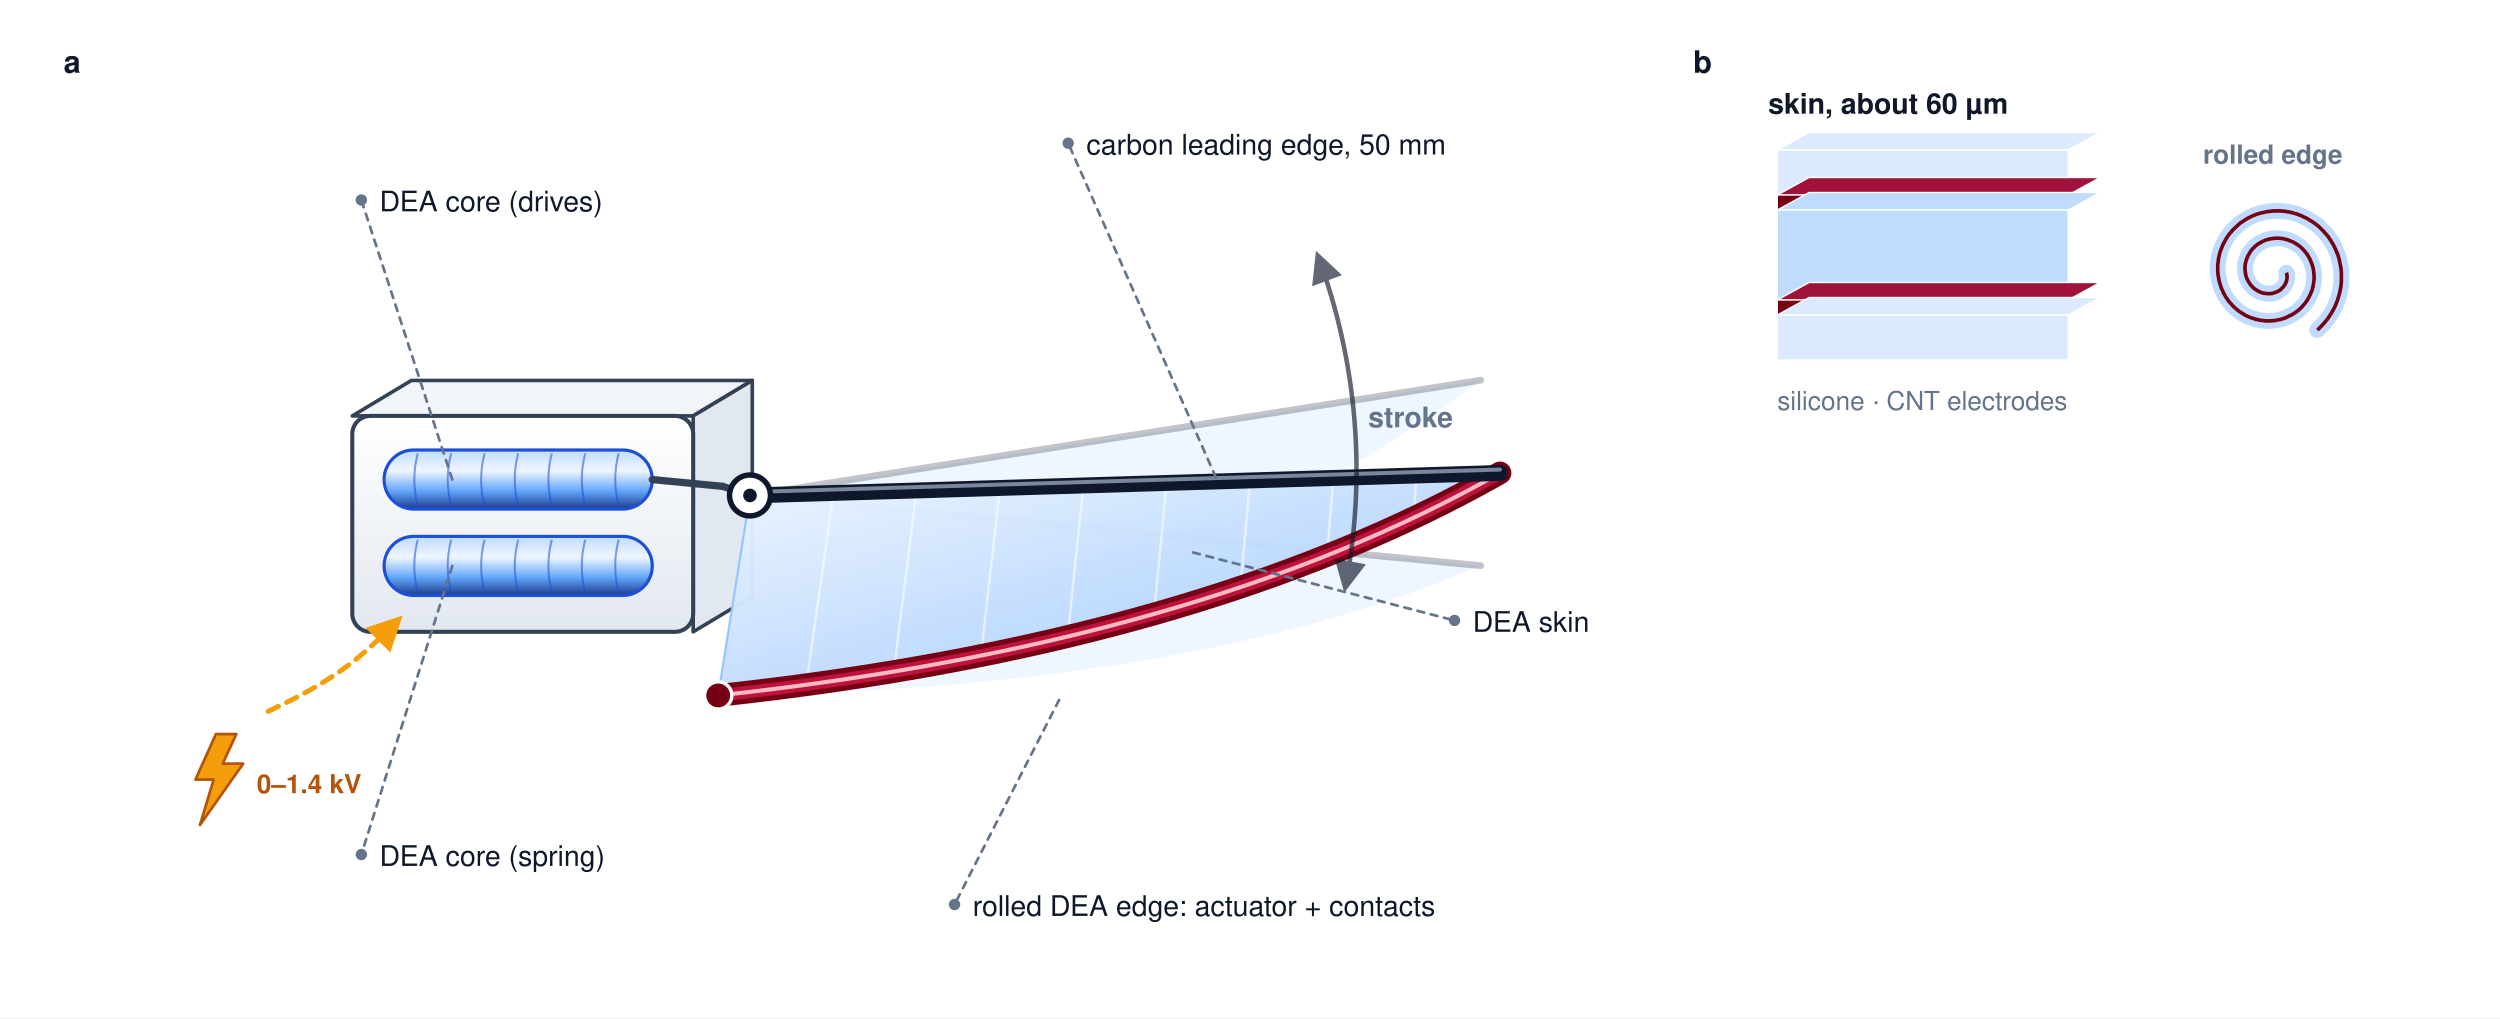
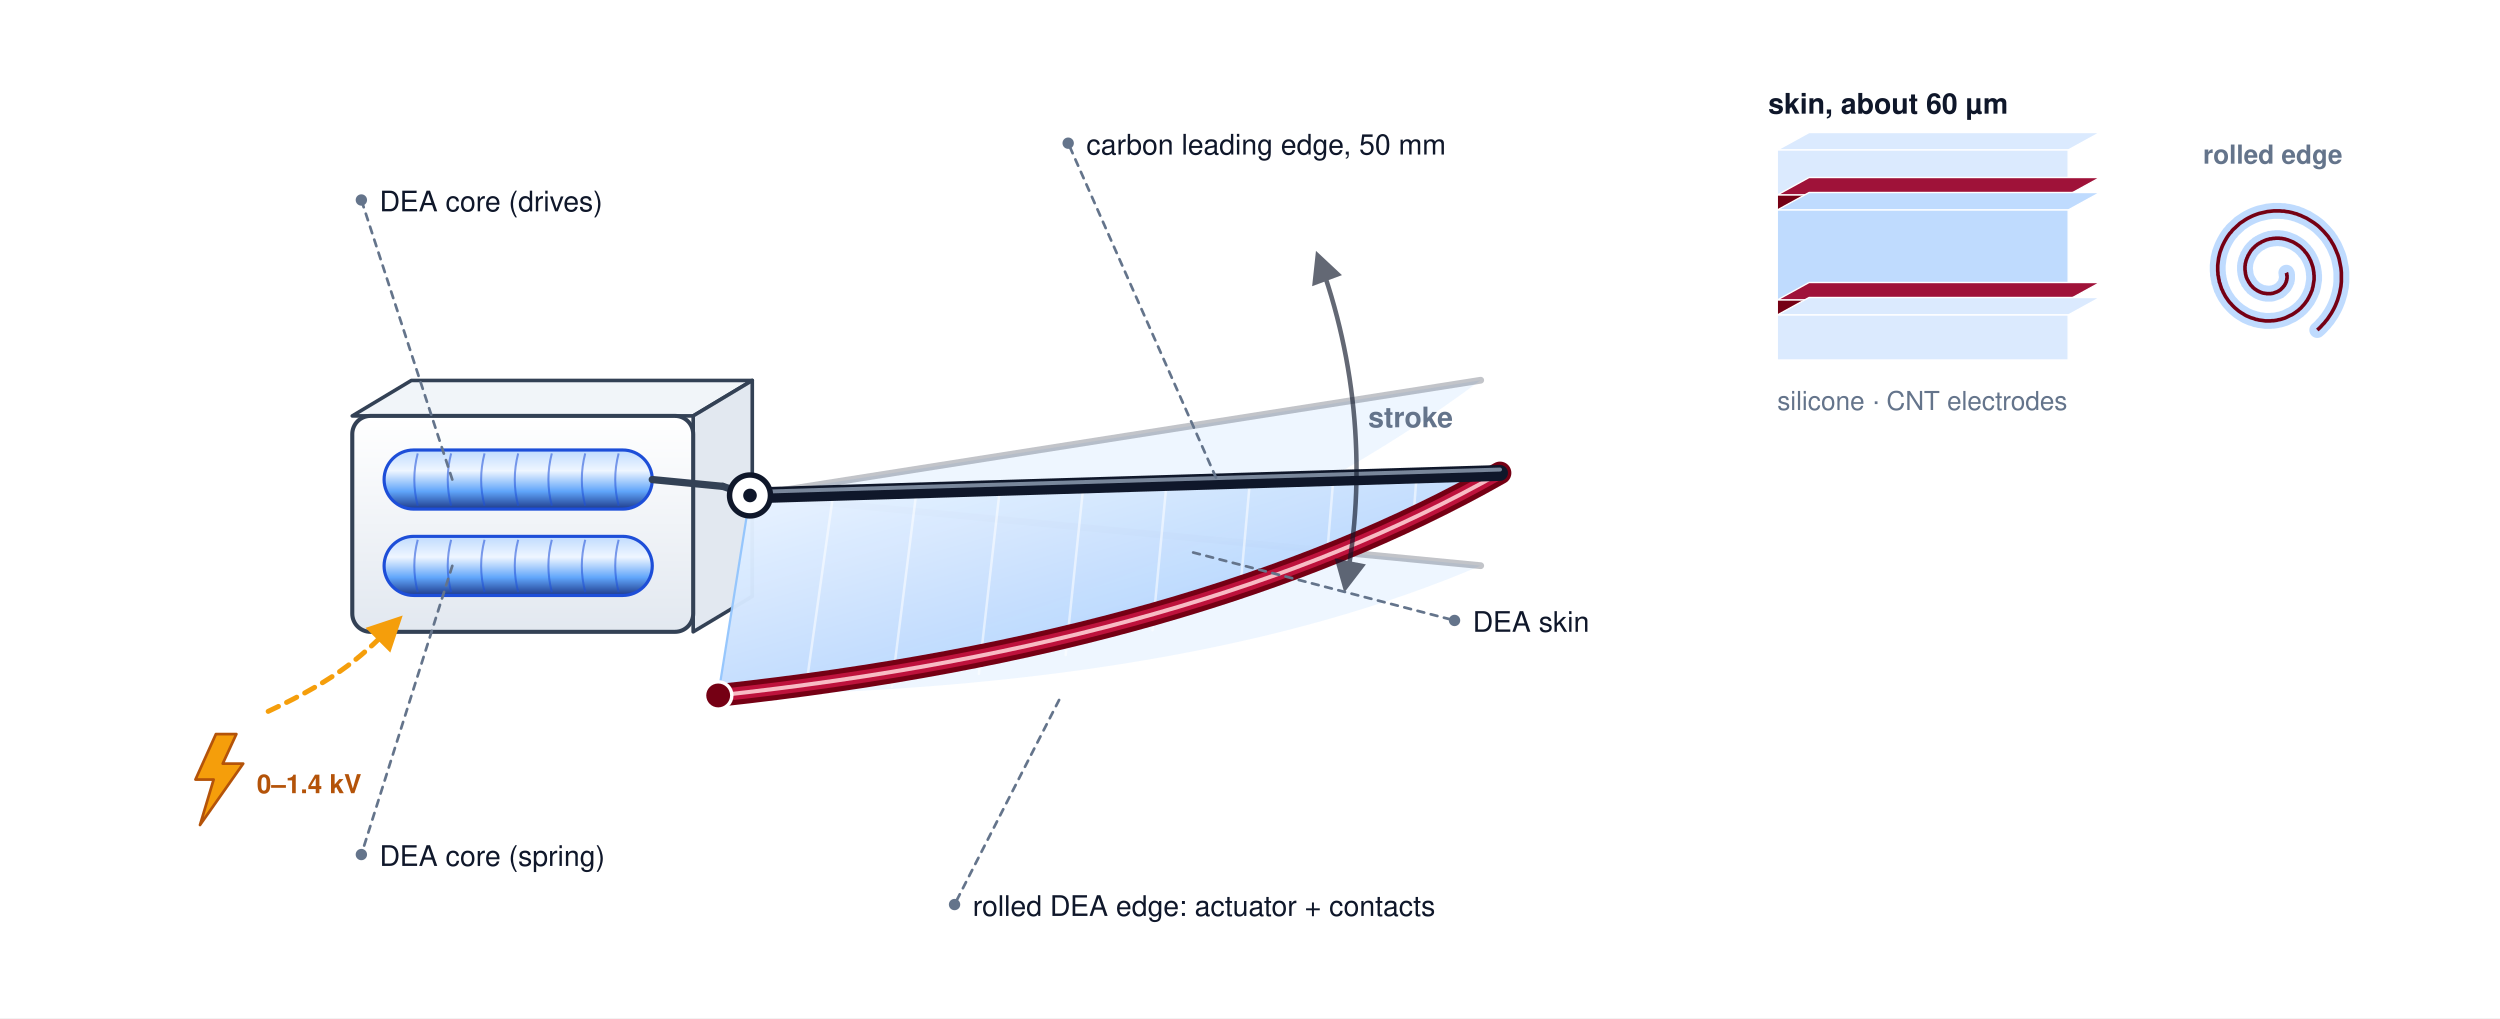
<svg xmlns="http://www.w3.org/2000/svg" viewBox="0 72 1100 448" width="1100" height="448" font-family="Helvetica,Arial,sans-serif" role="img" aria-label="B-cube robot schematic">
  <defs>
    <linearGradient id="skin" x1="0" y1="0" x2="1" y2="1">
      <stop offset="0" stop-color="#eff6ff" />
      <stop offset="0.55" stop-color="#bfdbfe" />
      <stop offset="1" stop-color="#60a5fa" />
    </linearGradient>
    <linearGradient id="skinV" x1="0" y1="0" x2="1" y2="1">
      <stop offset="0" stop-color="#fffbeb" />
      <stop offset="0.5" stop-color="#fde68a" />
      <stop offset="1" stop-color="#f59e0b" />
    </linearGradient>
    <linearGradient id="carbon" x1="0" y1="0" x2="0" y2="1">
      <stop offset="0" stop-color="#475569" />
      <stop offset="0.5" stop-color="#0f172a" />
      <stop offset="1" stop-color="#334155" />
    </linearGradient>
    <linearGradient id="core" x1="0" y1="0" x2="0" y2="1">
      <stop offset="0" stop-color="#bfdbfe" />
      <stop offset="0.35" stop-color="#eff6ff" />
      <stop offset="0.7" stop-color="#60a5fa" />
      <stop offset="1" stop-color="#1e3a8a" />
    </linearGradient>
    <linearGradient id="frame" x1="0" y1="0" x2="0" y2="1">
      <stop offset="0" stop-color="#ffffff" />
      <stop offset="1" stop-color="#e2e8f0" />
    </linearGradient>
    <linearGradient id="card" x1="0" y1="0" x2="0" y2="1">
      <stop offset="0" stop-color="#ffffff" />
      <stop offset="1" stop-color="#f8fafc" />
    </linearGradient>
    <linearGradient id="air" x1="0" y1="0" x2="1" y2="0">
      <stop offset="0" stop-color="#f0fdfa" />
      <stop offset="1" stop-color="#ccfbf1" />
    </linearGradient>
    <radialGradient id="glow">
      <stop offset="0" stop-color="#fbbf24" stop-opacity="0.55" />
      <stop offset="1" stop-color="#fbbf24" stop-opacity="0" />
    </radialGradient>
    <radialGradient id="ball" cx="0.35" cy="0.3">
      <stop offset="0" stop-color="#ffffff" />
      <stop offset="0.4" stop-color="#93c5fd" />
      <stop offset="1" stop-color="#1d4ed8" />
    </radialGradient>
    <radialGradient id="ballR" cx="0.35" cy="0.3">
      <stop offset="0" stop-color="#ffffff" />
      <stop offset="0.4" stop-color="#fda4af" />
      <stop offset="1" stop-color="#750014" />
    </radialGradient>
    <filter id="sh" x="-20%" y="-20%" width="140%" height="160%">
      <feDropShadow dx="0" dy="3" stdDeviation="4" flood-color="#0f172a" flood-opacity="0.16" />
    </filter>
    <filter id="soft" x="-10%" y="-10%" width="120%" height="140%">
      <feDropShadow dx="0" dy="1.5" stdDeviation="2" flood-color="#0f172a" flood-opacity="0.18" />
    </filter>
    <marker id="ah" viewBox="0 0 10 10" refX="8" refY="5" markerWidth="7" markerHeight="7" orient="auto-start-reverse">
      <path d="M0,0 L10,5 L0,10 z" fill="#0f172a" />
    </marker>
    <marker id="ahA" viewBox="0 0 10 10" refX="8" refY="5" markerWidth="7" markerHeight="7" orient="auto-start-reverse">
      <path d="M0,0 L10,5 L0,10 z" fill="#f59e0b" />
    </marker>
    <marker id="ahM" viewBox="0 0 10 10" refX="8" refY="5" markerWidth="7" markerHeight="7" orient="auto-start-reverse">
      <path d="M0,0 L10,5 L0,10 z" fill="#750014" />
    </marker>
    <marker id="ahT" viewBox="0 0 10 10" refX="8" refY="5" markerWidth="7" markerHeight="7" orient="auto-start-reverse">
      <path d="M0,0 L10,5 L0,10 z" fill="#0d9488" />
    </marker>
    <marker id="ahB" viewBox="0 0 10 10" refX="8" refY="5" markerWidth="7" markerHeight="7" orient="auto-start-reverse">
      <path d="M0,0 L10,5 L0,10 z" fill="#1d4ed8" />
    </marker>
  </defs>
  <rect x="0" y="72" width="1100" height="448" fill="#ffffff" />
  <polygon points="155.0,255.0 305.0,255.0 331.0,239.4 181.0,239.4" fill="#f1f5f9" stroke="#334155" stroke-width="1.6" stroke-linejoin="round" />
  <polygon points="305.0,255.0 331.0,239.4 331.0,334.4 305.0,350.0" fill="#e2e8f0" stroke="#334155" stroke-width="1.6" stroke-linejoin="round" />
  <rect x="155.0" y="255.0" width="150.0" height="95.0" rx="8.0" fill="url(#frame)" stroke="#334155" stroke-width="1.8" />
  <rect x="169.0" y="270.0" width="118.0" height="26.0" rx="13.0" fill="url(#core)" stroke="#1d4ed8" stroke-width="1.4" />
  <path d="M183.8,271.5 q-3,11.5 0,23.0" stroke="#1d4ed8" stroke-width="0.9" fill="none" opacity="0.55" />
  <path d="M198.5,271.5 q-3,11.5 0,23.0" stroke="#1d4ed8" stroke-width="0.9" fill="none" opacity="0.55" />
  <path d="M213.2,271.5 q-3,11.5 0,23.0" stroke="#1d4ed8" stroke-width="0.9" fill="none" opacity="0.55" />
  <path d="M228.0,271.5 q-3,11.5 0,23.0" stroke="#1d4ed8" stroke-width="0.9" fill="none" opacity="0.55" />
  <path d="M242.8,271.5 q-3,11.5 0,23.0" stroke="#1d4ed8" stroke-width="0.9" fill="none" opacity="0.55" />
  <path d="M257.5,271.5 q-3,11.5 0,23.0" stroke="#1d4ed8" stroke-width="0.9" fill="none" opacity="0.55" />
  <path d="M272.2,271.5 q-3,11.5 0,23.0" stroke="#1d4ed8" stroke-width="0.9" fill="none" opacity="0.55" />
  <rect x="169.0" y="308.0" width="118.0" height="26.0" rx="13.0" fill="url(#core)" stroke="#1d4ed8" stroke-width="1.4" />
  <path d="M183.8,309.5 q-3,11.5 0,23.0" stroke="#1d4ed8" stroke-width="0.9" fill="none" opacity="0.55" />
  <path d="M198.5,309.5 q-3,11.5 0,23.0" stroke="#1d4ed8" stroke-width="0.9" fill="none" opacity="0.55" />
  <path d="M213.2,309.5 q-3,11.5 0,23.0" stroke="#1d4ed8" stroke-width="0.9" fill="none" opacity="0.55" />
  <path d="M228.0,309.5 q-3,11.5 0,23.0" stroke="#1d4ed8" stroke-width="0.9" fill="none" opacity="0.55" />
  <path d="M242.8,309.5 q-3,11.5 0,23.0" stroke="#1d4ed8" stroke-width="0.9" fill="none" opacity="0.55" />
  <path d="M257.5,309.5 q-3,11.5 0,23.0" stroke="#1d4ed8" stroke-width="0.9" fill="none" opacity="0.55" />
  <path d="M272.2,309.5 q-3,11.5 0,23.0" stroke="#1d4ed8" stroke-width="0.9" fill="none" opacity="0.55" />
  <line x1="287.0" y1="283.0" x2="318.0" y2="286.0" stroke="#334155" stroke-width="3.2" stroke-linecap="round" />
  <line x1="318.0" y1="286.0" x2="330.0" y2="290.0" stroke="#334155" stroke-width="3.2" stroke-linecap="round" />
  <path d="M330.0,290.0 L651.5,239.3 Q523.8,334.6 316.0,378.0 Z" fill="#93c5fd" opacity="0.16" />
  <line x1="330.0" y1="290.0" x2="651.5" y2="239.3" stroke="#0f172a" stroke-width="3.0" stroke-linecap="round" opacity="0.256" />
  <path d="M330.0,290.0 L651.5,320.9 Q523.8,375.5 316.0,378.0 Z" fill="#93c5fd" opacity="0.16" />
  <line x1="330.0" y1="290.0" x2="651.5" y2="320.9" stroke="#0f172a" stroke-width="3.0" stroke-linecap="round" opacity="0.256" />
  <path d="M330.0,290.0 L660.0,280.1 Q528.0,355.1 316.0,378.0 Z" fill="url(#skin)" stroke="#93c5fd" stroke-width="1" opacity="0.96" />
  <line x1="366.7" y1="288.9" x2="354.2" y2="377.4" stroke="#ffffff" stroke-width="1.1" stroke-linecap="round" opacity="0.55" />
  <line x1="403.3" y1="287.8" x2="392.4" y2="374.2" stroke="#ffffff" stroke-width="1.1" stroke-linecap="round" opacity="0.55" />
  <line x1="440.0" y1="286.7" x2="430.7" y2="368.5" stroke="#ffffff" stroke-width="1.1" stroke-linecap="round" opacity="0.55" />
  <line x1="476.7" y1="285.6" x2="468.9" y2="360.2" stroke="#ffffff" stroke-width="1.1" stroke-linecap="round" opacity="0.55" />
  <line x1="513.3" y1="284.5" x2="507.1" y2="349.3" stroke="#ffffff" stroke-width="1.1" stroke-linecap="round" opacity="0.55" />
  <line x1="550.0" y1="283.4" x2="545.3" y2="335.8" stroke="#ffffff" stroke-width="1.1" stroke-linecap="round" opacity="0.55" />
  <line x1="586.7" y1="282.3" x2="583.6" y2="319.8" stroke="#ffffff" stroke-width="1.1" stroke-linecap="round" opacity="0.55" />
  <line x1="623.3" y1="281.2" x2="621.8" y2="301.2" stroke="#ffffff" stroke-width="1.1" stroke-linecap="round" opacity="0.55" />
  <path d="M316.0,378.0 Q528.0,355.1 660.0,280.1" stroke="#750014" stroke-width="10.0" fill="none" stroke-linecap="round" stroke-linejoin="round" />
  <path d="M316.0,378.0 Q528.0,355.1 660.0,280.1" stroke="#be123c" stroke-width="5.5" fill="none" stroke-linecap="round" stroke-linejoin="round" />
  <path d="M316.0,378.0 Q528.0,355.1 660.0,280.1" stroke="#fecdd3" stroke-width="1.8" fill="none" stroke-linecap="round" stroke-linejoin="round" opacity="0.9" />
  <line x1="330.0" y1="290.0" x2="660.0" y2="280.1" stroke="#0f172a" stroke-width="7.0" stroke-linecap="round" />
  <line x1="330.0" y1="288.5" x2="660.0" y2="278.6" stroke="#94a3b8" stroke-width="1.75" stroke-linecap="round" opacity="0.8" />
  <circle cx="316.0" cy="378.0" r="6.0" fill="#750014" stroke="#fff" stroke-width="1.5" />
  <circle cx="330.0" cy="290.0" r="9.0" fill="#fff" stroke="#0f172a" stroke-width="2.4" />
  <circle cx="330.0" cy="290.0" r="3.0" fill="#0f172a" />
  <path d="M580.0,185.0 A270,270 0 0 1 592.0,330.0" stroke="#0f172a" stroke-width="2" fill="none" stroke-linecap="round" stroke-linejoin="round" marker-start="url(#ah)" marker-end="url(#ah)" opacity="0.65" />
  <text x="602.0" y="260.0" font-size="12.5" fill="#64748b" font-weight="600" text-anchor="start" opacity="1">stroke</text>
  <polygon points="95.0,395.0 86.0,415.0 94.0,415.0 88.0,435.0 107.0,408.0 98.0,408.0 104.0,395.0" fill="#f59e0b" stroke="#b45309" stroke-width="1.2" stroke-linejoin="round" />
  <text x="113.0" y="421.0" font-size="11.5" fill="#b45309" font-weight="600" text-anchor="start" opacity="1">0–1.4 kV</text>
  <path d="M118,385 C150,370 160,360 175,345" stroke="#f59e0b" stroke-width="2.2" fill="none" stroke-linecap="round" stroke-linejoin="round" marker-end="url(#ahA)" stroke-dasharray="5 4" />
  <line x1="199.0" y1="283.0" x2="159.0" y2="160.0" stroke="#64748b" stroke-width="1.2" stroke-linecap="round" stroke-dasharray="3 3" />
  <circle cx="159.0" cy="160" r="2.5" fill="#64748b" />
  <text x="167.0" y="165.0" font-size="12.5" fill="#0f172a" font-weight="400" text-anchor="start" opacity="1">DEA core (drives)</text>
  <line x1="199.0" y1="321.0" x2="159.0" y2="448.0" stroke="#64748b" stroke-width="1.2" stroke-linecap="round" stroke-dasharray="3 3" />
  <circle cx="159.0" cy="448" r="2.5" fill="#64748b" />
  <text x="167.0" y="453.0" font-size="12.5" fill="#0f172a" font-weight="400" text-anchor="start" opacity="1">DEA core (spring)</text>
  <line x1="535.0" y1="282.1" x2="470.0" y2="135.0" stroke="#64748b" stroke-width="1.2" stroke-linecap="round" stroke-dasharray="3 3" />
  <circle cx="470" cy="135" r="2.5" fill="#64748b" />
  <text x="478.0" y="140.0" font-size="12.5" fill="#0f172a" font-weight="400" text-anchor="start" opacity="1">carbon leading edge, 50 mm</text>
  <line x1="525.0" y1="315.1" x2="640.0" y2="345.0" stroke="#64748b" stroke-width="1.2" stroke-linecap="round" stroke-dasharray="3 3" />
  <circle cx="640" cy="345" r="2.5" fill="#64748b" />
  <text x="648.0" y="350.0" font-size="12.5" fill="#0f172a" font-weight="400" text-anchor="start" opacity="1">DEA skin</text>
  <line x1="466.0" y1="380.0" x2="420.0" y2="470.0" stroke="#64748b" stroke-width="1.2" stroke-linecap="round" stroke-dasharray="3 3" />
  <circle cx="420" cy="470" r="2.5" fill="#64748b" />
  <text x="428.0" y="475.0" font-size="12.5" fill="#0f172a" font-weight="400" text-anchor="start" opacity="1">rolled DEA edge: actuator + contacts</text>
  <text x="778.0" y="122.0" font-size="12.5" fill="#0f172a" font-weight="600" text-anchor="start" opacity="1">skin, about 60 µm</text>
  <polygon points="782.0,138.0 910.0,138.0 924.0,130.3 796.0,130.3" fill="#dbeafe" stroke="#ffffff" stroke-width="0.6" stroke-linejoin="round" />
  <rect x="782" y="138.0" width="128" height="19.8" fill="#dbeafe" stroke="#fff" stroke-width="0.6" />
  <polygon points="782.0,157.8 910.0,157.8 924.0,150.1 796.0,150.1" fill="#9f1239" stroke="#ffffff" stroke-width="0.6" stroke-linejoin="round" />
  <rect x="782" y="157.8" width="128" height="6.6" fill="#750014" stroke="#fff" stroke-width="0.6" />
  <polygon points="782.0,164.4 910.0,164.4 924.0,156.7 796.0,156.7" fill="#bfdbfe" stroke="#ffffff" stroke-width="0.6" stroke-linejoin="round" />
  <rect x="782" y="164.4" width="128" height="39.6" fill="#bfdbfe" stroke="#fff" stroke-width="0.6" />
  <polygon points="782.0,204.0 910.0,204.0 924.0,196.3 796.0,196.3" fill="#9f1239" stroke="#ffffff" stroke-width="0.6" stroke-linejoin="round" />
  <rect x="782" y="204.0" width="128" height="6.6" fill="#750014" stroke="#fff" stroke-width="0.6" />
  <polygon points="782.0,210.6 910.0,210.6 924.0,202.9 796.0,202.9" fill="#dbeafe" stroke="#ffffff" stroke-width="0.6" stroke-linejoin="round" />
  <rect x="782" y="210.6" width="128" height="19.8" fill="#dbeafe" stroke="#fff" stroke-width="0.6" />
  <text x="782.0" y="252.4" font-size="11.5" fill="#64748b" font-weight="400" text-anchor="start" opacity="1">silicone · CNT electrodes</text>
  <polyline points="1006.0,192.0 1006.1,192.2 1006.1,192.4 1006.2,192.6 1006.2,192.8 1006.2,193.1 1006.3,193.3 1006.3,193.5 1006.3,193.7 1006.3,194.0 1006.3,194.2 1006.3,194.4 1006.2,194.7 1006.2,194.9 1006.2,195.1 1006.1,195.4 1006.0,195.6 1006.0,195.9 1005.9,196.1 1005.8,196.3 1005.7,196.6 1005.6,196.8 1005.5,197.0 1005.3,197.3 1005.2,197.5 1005.1,197.7 1004.9,197.9 1004.7,198.1 1004.6,198.3 1004.4,198.5 1004.2,198.7 1004.0,198.9 1003.8,199.1 1003.6,199.3 1003.4,199.5 1003.1,199.7 1002.9,199.8 1002.7,200.0 1002.4,200.1 1002.1,200.3 1001.9,200.4 1001.6,200.5 1001.3,200.6 1001.0,200.7 1000.8,200.8 1000.5,200.9 1000.2,201.0 999.9,201.1 999.5,201.1 999.2,201.2 998.9,201.2 998.6,201.2 998.3,201.2 997.9,201.2 997.6,201.2 997.3,201.2 997.0,201.1 996.6,201.1 996.3,201.0 996.0,201.0 995.6,200.9 995.3,200.8 995.0,200.7 994.7,200.6 994.3,200.4 994.0,200.3 993.7,200.1 993.4,200.0 993.1,199.8 992.8,199.6 992.5,199.4 992.2,199.2 991.9,199.0 991.6,198.7 991.3,198.5 991.1,198.2 990.8,197.9 990.6,197.7 990.3,197.4 990.1,197.1 989.9,196.8 989.7,196.4 989.4,196.1 989.3,195.8 989.1,195.4 988.9,195.1 988.7,194.7 988.6,194.4 988.4,194.0 988.3,193.6 988.2,193.2 988.1,192.8 988.0,192.4 988.0,192.0 987.9,191.6 987.9,191.2 987.8,190.8 987.8,190.4 987.8,189.9 987.8,189.5 987.8,189.1 987.9,188.7 987.9,188.2 988.0,187.8 988.1,187.4 988.2,187.0 988.3,186.5 988.5,186.1 988.6,185.7 988.8,185.3 989.0,184.9 989.1,184.5 989.4,184.1 989.6,183.7 989.8,183.3 990.1,182.9 990.3,182.5 990.6,182.1 990.9,181.8 991.2,181.4 991.5,181.1 991.9,180.8 992.2,180.4 992.6,180.1 993.0,179.8 993.3,179.5 993.7,179.3 994.1,179.0 994.6,178.8 995.0,178.5 995.4,178.3 995.9,178.1 996.3,177.9 996.8,177.7 997.3,177.5 997.7,177.4 998.2,177.3 998.7,177.1 999.2,177.1 999.7,177.0 1000.2,176.9 1000.8,176.9 1001.3,176.8 1001.8,176.8 1002.3,176.8 1002.8,176.8 1003.4,176.9 1003.9,176.9 1004.4,177.0 1004.9,177.1 1005.5,177.2 1006.0,177.4 1006.5,177.5 1007.0,177.7 1007.5,177.9 1008.0,178.1 1008.5,178.3 1009.0,178.5 1009.5,178.8 1010.0,179.1 1010.5,179.4 1010.9,179.7 1011.4,180.0 1011.8,180.3 1012.3,180.7 1012.7,181.1 1013.1,181.5 1013.5,181.9 1013.9,182.3 1014.2,182.8 1014.6,183.2 1015.0,183.7 1015.3,184.2 1015.6,184.6 1015.9,185.2 1016.2,185.7 1016.4,186.2 1016.7,186.7 1016.9,187.3 1017.1,187.8 1017.3,188.4 1017.5,189.0 1017.7,189.6 1017.8,190.2 1017.9,190.8 1018.0,191.4 1018.1,192.0 1018.1,192.6 1018.2,193.2 1018.2,193.8 1018.2,194.4 1018.2,195.1 1018.1,195.7 1018.0,196.3 1017.9,196.9 1017.8,197.6 1017.7,198.2 1017.5,198.8 1017.4,199.4 1017.2,200.0 1016.9,200.6 1016.7,201.2 1016.4,201.8 1016.1,202.4 1015.8,203.0 1015.5,203.5 1015.2,204.1 1014.8,204.6 1014.4,205.2 1014.0,205.7 1013.6,206.2 1013.1,206.7 1012.7,207.2 1012.2,207.7 1011.7,208.1 1011.2,208.6 1010.6,209.0 1010.1,209.4 1009.5,209.8 1008.9,210.2 1008.4,210.5 1007.7,210.8 1007.1,211.1 1006.5,211.4 1005.9,211.7 1005.2,212.0 1004.5,212.2 1003.9,212.4 1003.2,212.6 1002.5,212.7 1001.8,212.9 1001.1,213.0 1000.4,213.1 999.7,213.1 999.0,213.2 998.2,213.2 997.5,213.2 996.8,213.2 996.1,213.1 995.4,213.0 994.6,212.9 993.9,212.8 993.2,212.6 992.5,212.5 991.8,212.2 991.1,212.0 990.4,211.8 989.7,211.5 989.0,211.2 988.3,210.9 987.6,210.5 987.0,210.1 986.3,209.7 985.7,209.3 985.1,208.9 984.5,208.4 983.9,207.9 983.3,207.4 982.8,206.9 982.2,206.3 981.7,205.7 981.2,205.2 980.7,204.6 980.2,203.9 979.8,203.3 979.3,202.6 978.9,201.9 978.6,201.3 978.2,200.6 977.9,199.8 977.5,199.1 977.3,198.4 977.0,197.6 976.8,196.8 976.5,196.1 976.4,195.3 976.2,194.5 976.1,193.7 975.9,192.9 975.9,192.1 975.8,191.2 975.8,190.4 975.8,189.6 975.8,188.8 975.9,187.9 976.0,187.1 976.1,186.3 976.2,185.5 976.4,184.7 976.6,183.8 976.8,183.0 977.1,182.2 977.4,181.4 977.7,180.6 978.0,179.9 978.4,179.1 978.8,178.3 979.2,177.6 979.6,176.9 980.1,176.1 980.6,175.4 981.1,174.7 981.7,174.1 982.2,173.4 982.8,172.8 983.5,172.2 984.1,171.6 984.8,171.0 985.4,170.4 986.1,169.9 986.9,169.4 987.6,168.9 988.4,168.4 989.1,168.0 989.9,167.6 990.7,167.2 991.6,166.8 992.4,166.5 993.2,166.2 994.1,165.9 995.0,165.7 995.9,165.5 996.8,165.3 997.6,165.1 998.6,165.0 999.5,164.9 1000.4,164.8 1001.3,164.8 1002.2,164.8 1003.2,164.8 1004.1,164.9 1005.0,164.9 1005.9,165.1 1006.9,165.2 1007.8,165.4 1008.7,165.6 1009.6,165.9 1010.5,166.1 1011.4,166.5 1012.3,166.8 1013.1,167.2 1014.0,167.6 1014.9,168.0 1015.7,168.5 1016.5,169.0 1017.3,169.5 1018.1,170.0 1018.9,170.6 1019.7,171.2 1020.4,171.8 1021.1,172.5 1021.8,173.2 1022.5,173.9 1023.1,174.6 1023.8,175.4 1024.4,176.1 1024.9,176.9 1025.5,177.7 1026.0,178.6 1026.5,179.4 1027.0,180.3 1027.4,181.2 1027.8,182.1 1028.2,183.1 1028.6,184.0 1028.9,184.9 1029.2,185.9 1029.4,186.9 1029.6,187.9 1029.8,188.9 1030.0,189.9 1030.1,190.9 1030.2,191.9 1030.2,192.9 1030.2,194.0 1030.2,195.0 1030.2,196.0 1030.1,197.0 1030.0,198.1 1029.8,199.1 1029.6,200.1 1029.4,201.1 1029.1,202.1 1028.8,203.1 1028.5,204.1 1028.1,205.1 1027.7,206.1 1027.3,207.0 1026.8,208.0 1026.3,208.9 1025.8,209.8 1025.2,210.7 1024.6,211.6 1024.0,212.5 1023.3,213.3 1022.7,214.1 1021.9,214.9 1021.2,215.7 1020.4,216.5 1019.6,217.2" fill="none" stroke="#bfdbfe" stroke-width="7" stroke-linecap="round" />
  <polyline points="1006.0,192.0 1006.1,192.2 1006.1,192.4 1006.2,192.6 1006.2,192.8 1006.2,193.1 1006.3,193.3 1006.3,193.5 1006.3,193.7 1006.3,194.0 1006.3,194.2 1006.3,194.4 1006.2,194.7 1006.2,194.9 1006.2,195.1 1006.1,195.4 1006.0,195.6 1006.0,195.9 1005.9,196.1 1005.8,196.3 1005.7,196.6 1005.6,196.8 1005.5,197.0 1005.3,197.3 1005.2,197.5 1005.1,197.7 1004.9,197.9 1004.7,198.1 1004.6,198.3 1004.4,198.5 1004.2,198.7 1004.0,198.9 1003.8,199.1 1003.6,199.3 1003.4,199.5 1003.1,199.7 1002.9,199.8 1002.7,200.0 1002.4,200.1 1002.1,200.3 1001.9,200.4 1001.6,200.5 1001.3,200.6 1001.0,200.7 1000.8,200.8 1000.5,200.9 1000.2,201.0 999.9,201.1 999.5,201.1 999.2,201.2 998.9,201.2 998.6,201.2 998.3,201.2 997.9,201.2 997.6,201.2 997.3,201.2 997.0,201.1 996.6,201.1 996.3,201.0 996.0,201.0 995.6,200.9 995.3,200.8 995.0,200.7 994.7,200.6 994.3,200.4 994.0,200.3 993.7,200.1 993.4,200.0 993.1,199.8 992.8,199.6 992.5,199.4 992.2,199.2 991.9,199.0 991.6,198.7 991.3,198.5 991.1,198.2 990.8,197.9 990.6,197.7 990.3,197.4 990.1,197.1 989.9,196.8 989.7,196.4 989.4,196.1 989.3,195.8 989.1,195.4 988.9,195.1 988.7,194.7 988.6,194.4 988.4,194.0 988.3,193.6 988.2,193.2 988.1,192.8 988.0,192.4 988.0,192.0 987.9,191.6 987.9,191.2 987.8,190.8 987.8,190.4 987.8,189.9 987.8,189.5 987.8,189.1 987.9,188.7 987.9,188.2 988.0,187.8 988.1,187.4 988.2,187.0 988.3,186.5 988.5,186.1 988.6,185.7 988.8,185.3 989.0,184.9 989.1,184.5 989.4,184.1 989.6,183.7 989.8,183.3 990.1,182.9 990.3,182.5 990.6,182.1 990.9,181.8 991.2,181.4 991.5,181.1 991.9,180.8 992.2,180.4 992.6,180.1 993.0,179.8 993.3,179.5 993.7,179.3 994.1,179.0 994.6,178.8 995.0,178.5 995.4,178.3 995.9,178.1 996.3,177.9 996.8,177.7 997.3,177.5 997.7,177.4 998.2,177.3 998.7,177.1 999.2,177.1 999.7,177.0 1000.2,176.9 1000.8,176.9 1001.3,176.8 1001.8,176.8 1002.3,176.8 1002.8,176.8 1003.4,176.9 1003.9,176.9 1004.4,177.0 1004.9,177.1 1005.5,177.2 1006.0,177.4 1006.5,177.5 1007.0,177.7 1007.5,177.9 1008.0,178.1 1008.5,178.3 1009.0,178.5 1009.5,178.8 1010.0,179.1 1010.5,179.4 1010.9,179.7 1011.4,180.0 1011.8,180.3 1012.3,180.7 1012.7,181.1 1013.1,181.5 1013.5,181.9 1013.9,182.3 1014.2,182.8 1014.6,183.2 1015.0,183.7 1015.3,184.2 1015.6,184.6 1015.9,185.2 1016.2,185.7 1016.4,186.2 1016.7,186.7 1016.9,187.3 1017.1,187.8 1017.3,188.4 1017.5,189.0 1017.7,189.6 1017.8,190.2 1017.9,190.8 1018.0,191.4 1018.1,192.0 1018.1,192.6 1018.2,193.2 1018.2,193.8 1018.2,194.4 1018.2,195.1 1018.1,195.7 1018.0,196.3 1017.9,196.9 1017.8,197.6 1017.7,198.2 1017.5,198.8 1017.4,199.4 1017.2,200.0 1016.9,200.6 1016.7,201.2 1016.4,201.8 1016.1,202.4 1015.8,203.0 1015.5,203.5 1015.2,204.1 1014.8,204.6 1014.4,205.2 1014.0,205.7 1013.6,206.2 1013.1,206.7 1012.7,207.2 1012.2,207.7 1011.7,208.1 1011.2,208.6 1010.6,209.0 1010.1,209.4 1009.5,209.8 1008.9,210.2 1008.4,210.5 1007.7,210.8 1007.1,211.1 1006.5,211.4 1005.9,211.7 1005.2,212.0 1004.5,212.2 1003.9,212.4 1003.2,212.6 1002.5,212.7 1001.8,212.9 1001.1,213.0 1000.4,213.1 999.7,213.1 999.0,213.2 998.2,213.2 997.5,213.2 996.8,213.2 996.1,213.1 995.4,213.0 994.6,212.9 993.9,212.8 993.2,212.6 992.5,212.5 991.8,212.2 991.1,212.0 990.4,211.8 989.7,211.5 989.0,211.2 988.3,210.9 987.6,210.5 987.0,210.1 986.3,209.7 985.7,209.3 985.1,208.9 984.5,208.4 983.9,207.9 983.3,207.4 982.8,206.9 982.2,206.3 981.7,205.7 981.2,205.2 980.7,204.6 980.2,203.9 979.8,203.3 979.3,202.6 978.9,201.9 978.6,201.3 978.2,200.6 977.9,199.8 977.5,199.1 977.3,198.4 977.0,197.6 976.8,196.8 976.5,196.1 976.4,195.3 976.2,194.5 976.1,193.7 975.9,192.9 975.9,192.1 975.8,191.2 975.8,190.4 975.8,189.6 975.8,188.8 975.9,187.9 976.0,187.1 976.1,186.3 976.2,185.5 976.4,184.7 976.6,183.8 976.8,183.0 977.1,182.2 977.4,181.4 977.7,180.6 978.0,179.9 978.4,179.1 978.8,178.3 979.2,177.6 979.6,176.9 980.1,176.1 980.6,175.4 981.1,174.7 981.7,174.1 982.2,173.4 982.8,172.8 983.5,172.2 984.1,171.6 984.8,171.0 985.4,170.4 986.1,169.9 986.9,169.4 987.6,168.9 988.4,168.4 989.1,168.0 989.9,167.6 990.7,167.2 991.6,166.8 992.4,166.5 993.2,166.2 994.1,165.9 995.0,165.7 995.9,165.5 996.8,165.3 997.6,165.1 998.6,165.0 999.5,164.9 1000.4,164.8 1001.3,164.8 1002.2,164.8 1003.2,164.8 1004.1,164.9 1005.0,164.9 1005.9,165.1 1006.9,165.2 1007.8,165.4 1008.7,165.6 1009.6,165.9 1010.5,166.1 1011.4,166.5 1012.3,166.8 1013.1,167.2 1014.0,167.6 1014.9,168.0 1015.7,168.5 1016.5,169.0 1017.3,169.5 1018.1,170.0 1018.9,170.6 1019.7,171.2 1020.4,171.8 1021.1,172.5 1021.8,173.2 1022.5,173.9 1023.1,174.6 1023.8,175.4 1024.4,176.1 1024.9,176.9 1025.5,177.7 1026.0,178.6 1026.5,179.4 1027.0,180.3 1027.4,181.2 1027.8,182.1 1028.2,183.1 1028.6,184.0 1028.9,184.9 1029.2,185.9 1029.4,186.9 1029.6,187.9 1029.8,188.9 1030.0,189.9 1030.1,190.9 1030.2,191.9 1030.2,192.9 1030.2,194.0 1030.2,195.0 1030.2,196.0 1030.1,197.0 1030.0,198.1 1029.8,199.1 1029.6,200.1 1029.4,201.1 1029.1,202.1 1028.8,203.1 1028.5,204.1 1028.1,205.1 1027.7,206.1 1027.3,207.0 1026.8,208.0 1026.3,208.9 1025.8,209.8 1025.2,210.7 1024.6,211.6 1024.0,212.5 1023.3,213.3 1022.7,214.1 1021.9,214.9 1021.2,215.7 1020.4,216.5 1019.6,217.2" fill="none" stroke="#750014" stroke-width="1.6" />
  <text x="1000.0" y="144.0" font-size="11.5" fill="#64748b" font-weight="600" text-anchor="middle" opacity="1">rolled edge</text>
-   <text x="28" y="104" font-size="13.5" font-weight="600" fill="#0f172a">a</text>
-   <text x="745" y="104" font-size="13.5" font-weight="600" fill="#0f172a">b</text>
</svg>
